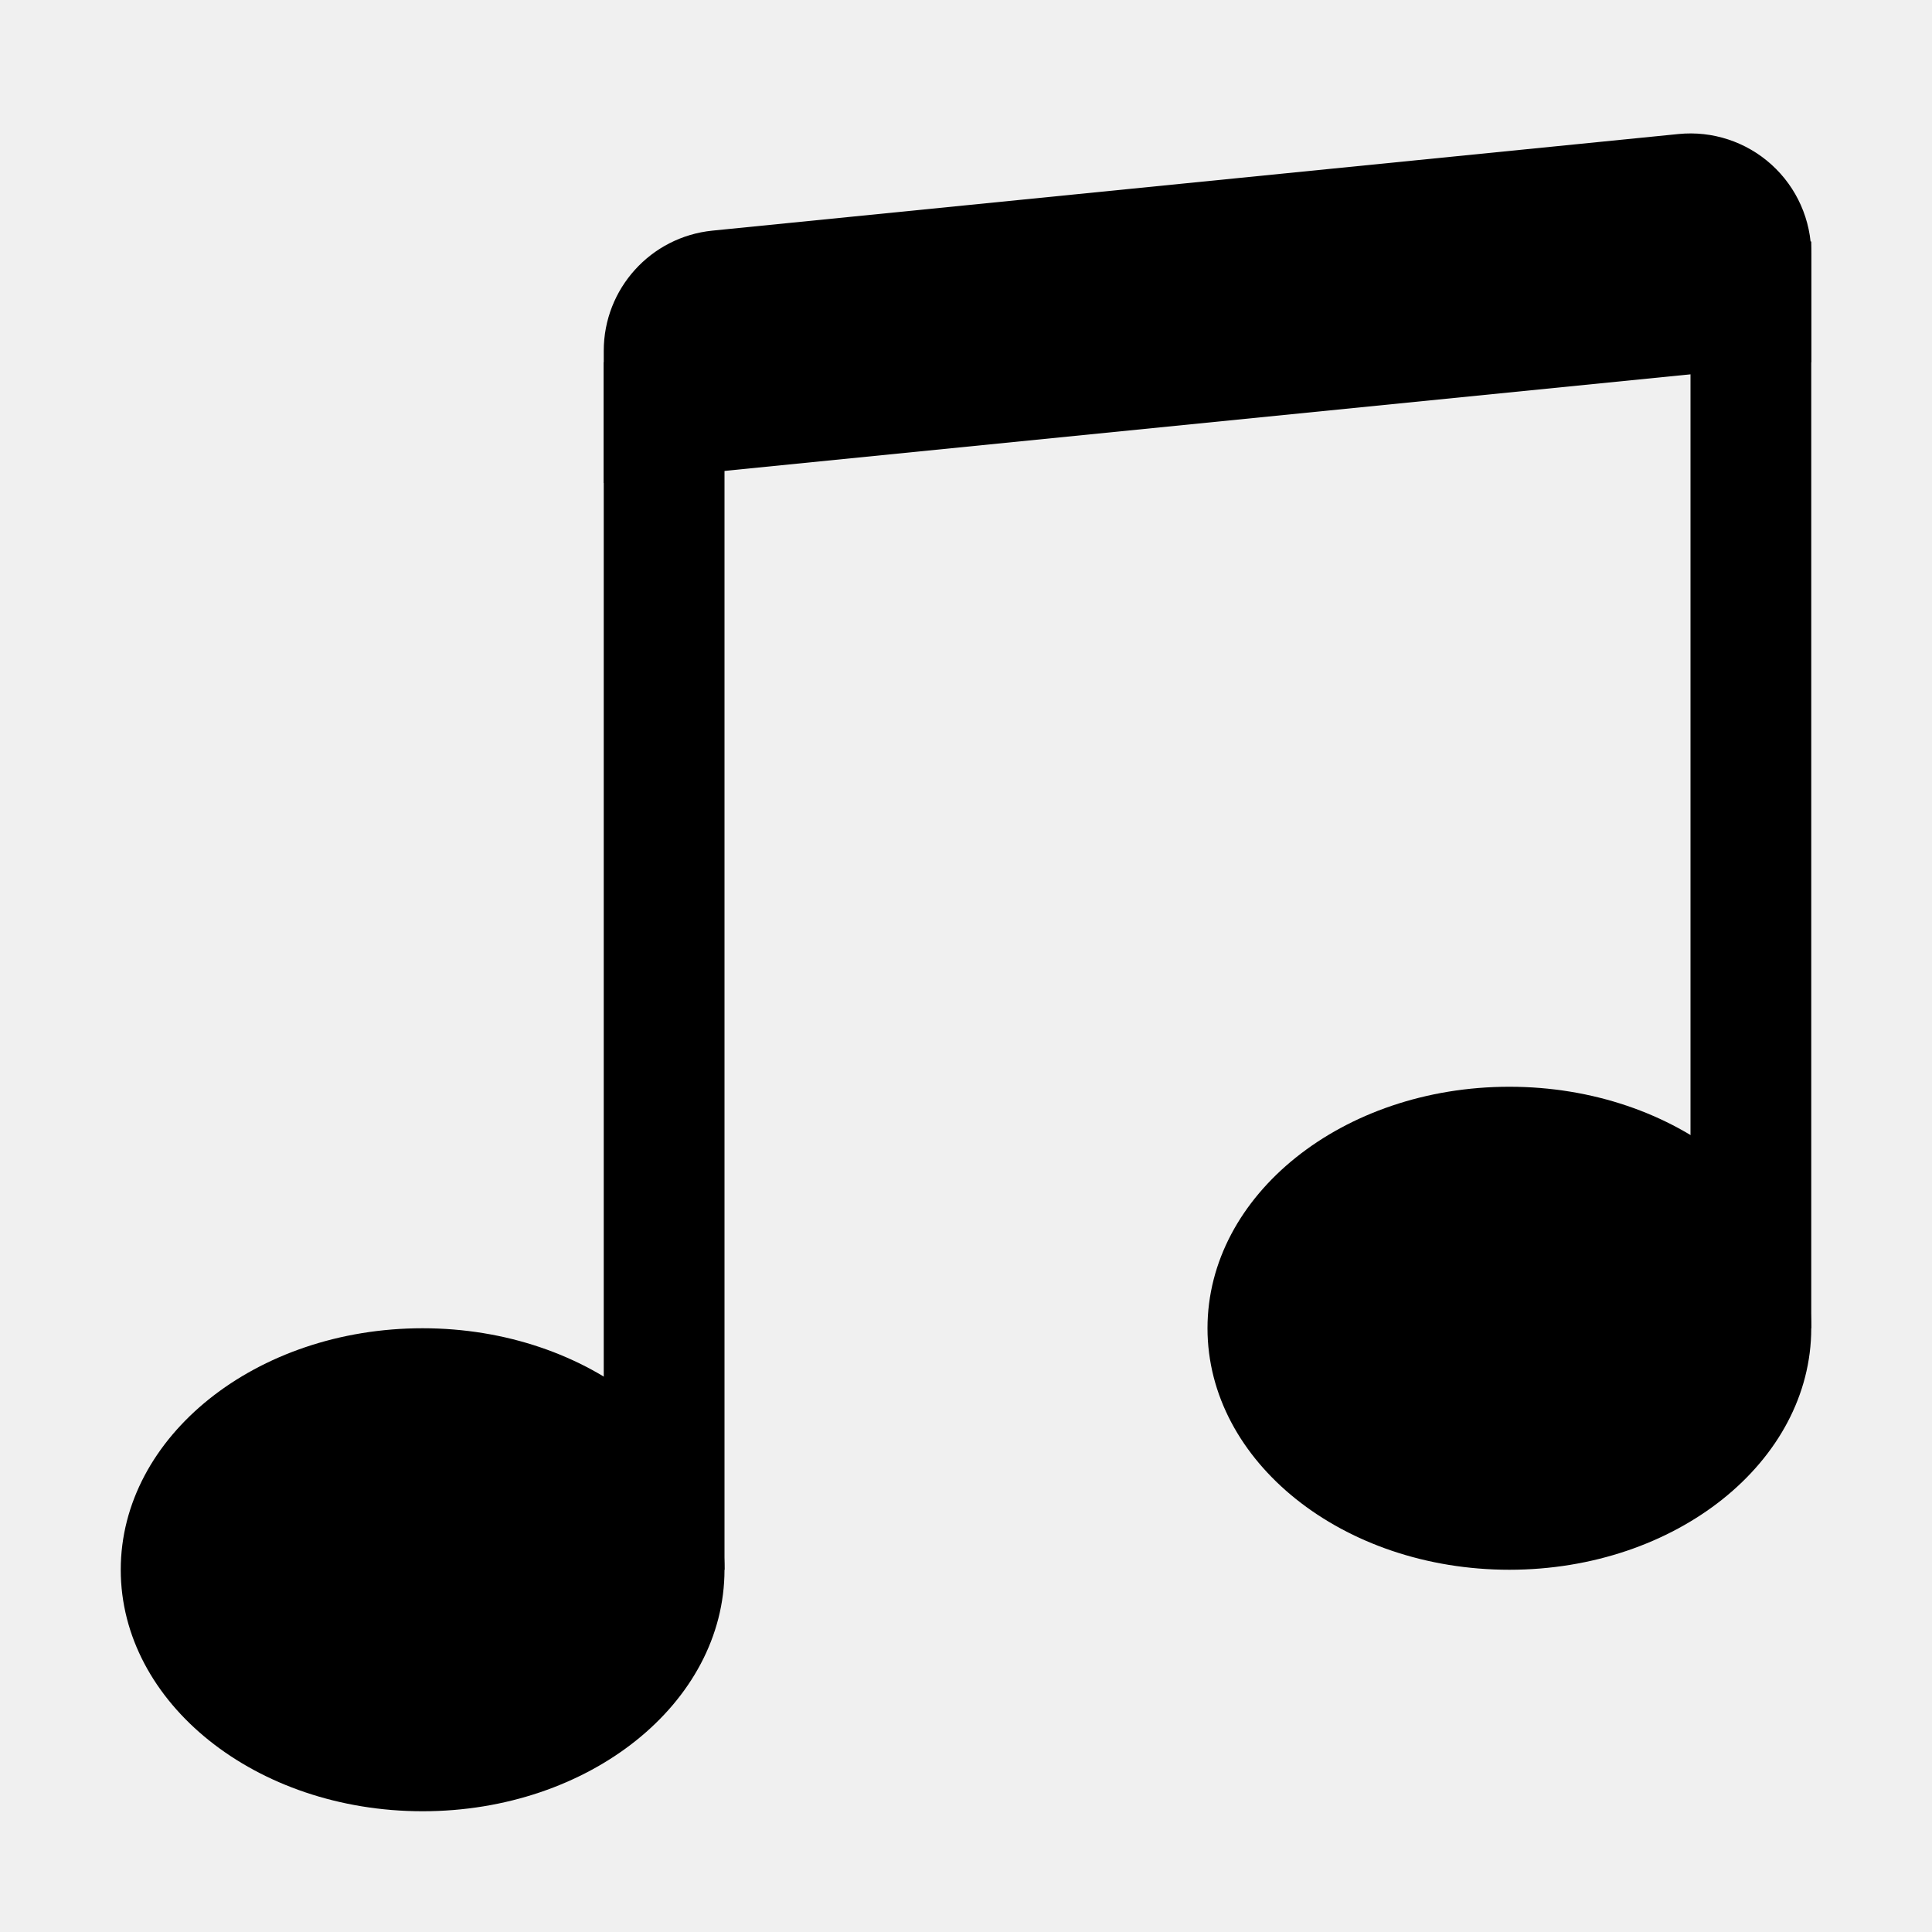
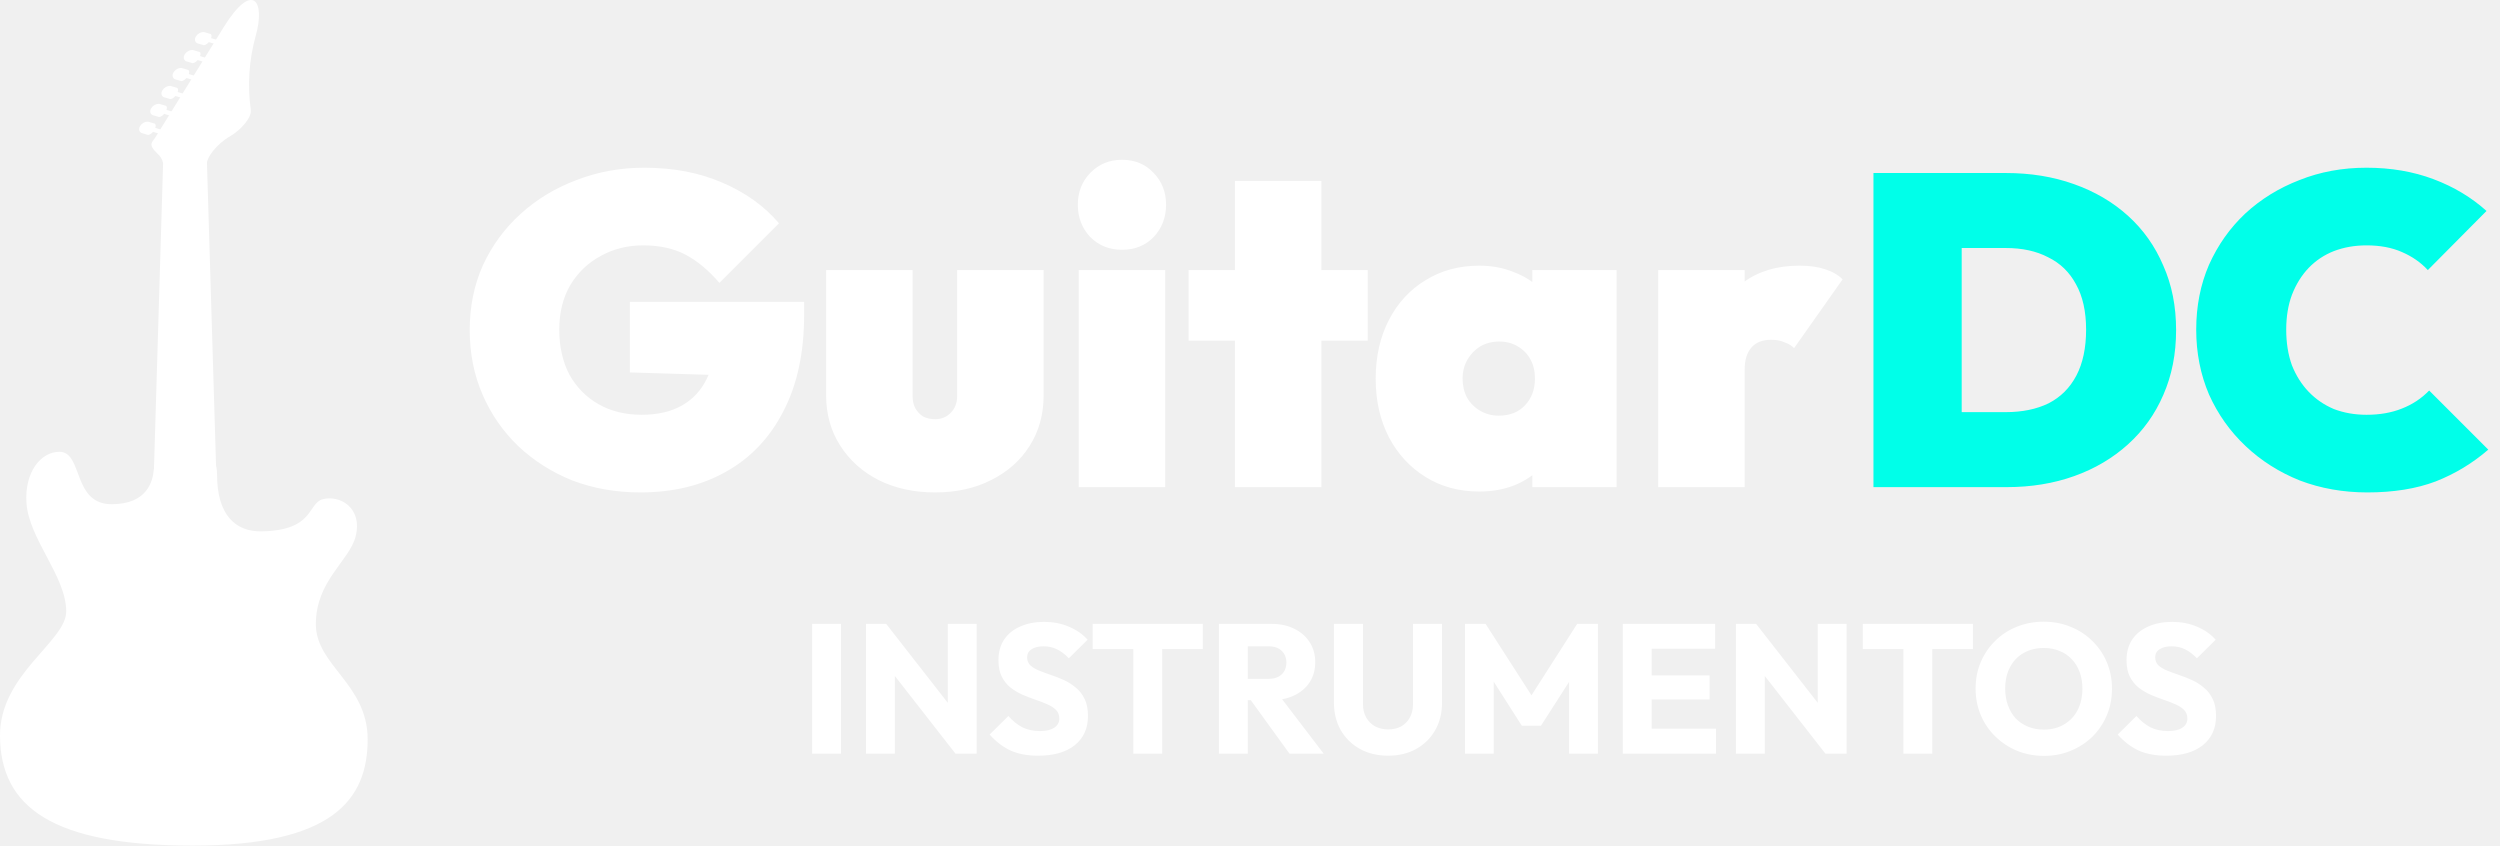
- <svg xmlns="http://www.w3.org/2000/svg" width="16" height="16" fill="currentColor" class="bi bi-music-note-beamed" viewBox="0 0 16 16">
-   <path d="M6 13c0 1.105-1.12 2-2.5 2S1 14.105 1 13c0-1.104 1.12-2 2.5-2s2.5.896 2.5 2zm9-2c0 1.105-1.12 2-2.5 2s-2.5-.895-2.5-2 1.12-2 2.5-2 2.5.895 2.5 2z" />
-   <path fill-rule="evenodd" d="M14 11V2h1v9h-1zM6 3v10H5V3h1z" />
-   <path d="M5 2.905a1 1 0 0 1 .9-.995l8-.8a1 1 0 0 1 1.1.995V3L5 4V2.905z" />
+ <svg xmlns="http://www.w3.org/2000/svg" width="272" height="92" viewBox="0 0 272 92" fill="none">
+   <path d="M69.68 53.576C67.024 53.576 64.56 53.144 62.288 52.28C60.048 51.384 58.08 50.136 56.384 48.536C54.72 46.936 53.424 45.064 52.496 42.92C51.568 40.776 51.104 38.44 51.104 35.912C51.104 33.352 51.584 31 52.544 28.856C53.536 26.712 54.896 24.856 56.624 23.288C58.384 21.688 60.416 20.456 62.72 19.592C65.024 18.696 67.488 18.248 70.112 18.248C73.28 18.248 76.112 18.792 78.608 19.88C81.136 20.968 83.184 22.44 84.752 24.296L78.272 30.776C77.088 29.4 75.856 28.376 74.576 27.704C73.296 27.032 71.76 26.696 69.968 26.696C68.272 26.696 66.736 27.08 65.36 27.848C63.984 28.584 62.88 29.64 62.048 31.016C61.248 32.392 60.848 34.008 60.848 35.864C60.848 37.72 61.216 39.352 61.952 40.76C62.72 42.136 63.776 43.208 65.12 43.976C66.464 44.744 68.032 45.128 69.824 45.128C71.552 45.128 73.008 44.792 74.192 44.12C75.376 43.448 76.272 42.488 76.88 41.24C77.52 39.992 77.84 38.52 77.84 36.824L84.416 41L68.528 40.52V32.84H87.488V34.28C87.488 38.376 86.736 41.864 85.232 44.744C83.76 47.624 81.68 49.816 78.992 51.32C76.336 52.824 73.232 53.576 69.68 53.576ZM101.738 53.576C99.434 53.576 97.386 53.128 95.594 52.232C93.834 51.336 92.442 50.088 91.418 48.488C90.394 46.888 89.882 45.064 89.882 43.016V29.384H99.29V43.112C99.29 43.592 99.386 44.024 99.578 44.408C99.802 44.792 100.09 45.096 100.442 45.32C100.826 45.512 101.258 45.608 101.738 45.608C102.41 45.608 102.97 45.384 103.418 44.936C103.898 44.456 104.138 43.848 104.138 43.112V29.384H113.546V43.016C113.546 45.096 113.034 46.936 112.01 48.536C111.018 50.104 109.626 51.336 107.834 52.232C106.074 53.128 104.042 53.576 101.738 53.576ZM117.364 53V29.384H126.772V53H117.364ZM122.068 27.176C120.692 27.176 119.54 26.712 118.612 25.784C117.716 24.824 117.268 23.656 117.268 22.28C117.268 20.904 117.716 19.752 118.612 18.824C119.54 17.864 120.692 17.384 122.068 17.384C123.476 17.384 124.628 17.864 125.524 18.824C126.42 19.752 126.868 20.904 126.868 22.28C126.868 23.656 126.42 24.824 125.524 25.784C124.628 26.712 123.476 27.176 122.068 27.176ZM134.36 53V19.688H143.768V53H134.36ZM129.32 37.064V29.384H148.808V37.064H129.32ZM160.955 53.48C158.747 53.48 156.795 52.952 155.099 51.896C153.403 50.84 152.075 49.4 151.115 47.576C150.155 45.72 149.675 43.592 149.675 41.192C149.675 38.792 150.155 36.664 151.115 34.808C152.075 32.952 153.403 31.512 155.099 30.488C156.795 29.432 158.747 28.904 160.955 28.904C162.331 28.904 163.595 29.144 164.747 29.624C165.931 30.072 166.907 30.712 167.675 31.544C168.475 32.376 168.987 33.336 169.211 34.424V47.96C168.987 49.048 168.475 50.008 167.675 50.84C166.907 51.672 165.931 52.328 164.747 52.808C163.595 53.256 162.331 53.48 160.955 53.48ZM163.067 45.224C164.251 45.224 165.195 44.856 165.899 44.12C166.635 43.352 167.003 42.376 167.003 41.192C167.003 40.392 166.843 39.704 166.523 39.128C166.203 38.52 165.739 38.04 165.131 37.688C164.555 37.336 163.883 37.16 163.115 37.16C162.347 37.16 161.659 37.336 161.051 37.688C160.475 38.04 160.011 38.52 159.659 39.128C159.307 39.736 159.131 40.424 159.131 41.192C159.131 41.96 159.291 42.648 159.611 43.256C159.963 43.864 160.443 44.344 161.051 44.696C161.659 45.048 162.331 45.224 163.067 45.224ZM166.715 53V46.664L168.011 40.904L166.715 35.192V29.384H175.883V53H166.715ZM180.412 53V29.384H189.82V53H180.412ZM189.82 40.232L185.452 36.344C186.668 33.784 188.076 31.912 189.676 30.728C191.308 29.512 193.34 28.904 195.772 28.904C196.86 28.904 197.788 29.032 198.556 29.288C199.356 29.544 199.996 29.912 200.476 30.392L195.196 37.88C194.972 37.624 194.636 37.416 194.188 37.256C193.772 37.064 193.276 36.968 192.7 36.968C191.74 36.968 191.02 37.256 190.54 37.832C190.06 38.376 189.82 39.176 189.82 40.232Z" fill="white" />
+   <path d="M88.36 82V67.88H91.5V82H88.36ZM94.219 82V67.88H96.419L97.359 70.7V82H94.219ZM103.959 82L95.639 71.34L96.419 67.88L104.739 78.54L103.959 82ZM103.959 82L103.119 79.18V67.88H106.259V82H103.959ZM112.952 82.22C111.792 82.22 110.792 82.033 109.952 81.66C109.125 81.273 108.365 80.693 107.672 79.92L109.712 77.9C110.165 78.42 110.665 78.827 111.212 79.12C111.772 79.4 112.418 79.54 113.152 79.54C113.818 79.54 114.332 79.42 114.692 79.18C115.065 78.94 115.252 78.607 115.252 78.18C115.252 77.793 115.132 77.48 114.892 77.24C114.652 77 114.332 76.793 113.932 76.62C113.545 76.447 113.112 76.28 112.632 76.12C112.165 75.96 111.698 75.78 111.232 75.58C110.765 75.367 110.332 75.107 109.932 74.8C109.545 74.48 109.232 74.087 108.992 73.62C108.752 73.14 108.632 72.54 108.632 71.82C108.632 70.953 108.838 70.207 109.252 69.58C109.678 68.953 110.265 68.48 111.012 68.16C111.758 67.827 112.618 67.66 113.592 67.66C114.578 67.66 115.478 67.833 116.292 68.18C117.118 68.527 117.798 69 118.332 69.6L116.292 71.62C115.865 71.18 115.432 70.853 114.992 70.64C114.565 70.427 114.078 70.32 113.532 70.32C112.985 70.32 112.552 70.427 112.232 70.64C111.912 70.84 111.752 71.133 111.752 71.52C111.752 71.88 111.872 72.173 112.112 72.4C112.352 72.613 112.665 72.8 113.052 72.96C113.452 73.12 113.885 73.28 114.352 73.44C114.832 73.6 115.305 73.787 115.772 74C116.238 74.213 116.665 74.487 117.052 74.82C117.452 75.14 117.772 75.553 118.012 76.06C118.252 76.553 118.372 77.167 118.372 77.9C118.372 79.247 117.892 80.307 116.932 81.08C115.972 81.84 114.645 82.22 112.952 82.22ZM123.304 82V68.08H126.444V82H123.304ZM118.884 70.62V67.88H130.864V70.62H118.884ZM135.018 76.18V73.86H137.998C138.624 73.86 139.104 73.7 139.438 73.38C139.784 73.06 139.958 72.627 139.958 72.08C139.958 71.573 139.791 71.153 139.458 70.82C139.124 70.487 138.644 70.32 138.018 70.32H135.018V67.88H138.378C139.311 67.88 140.131 68.06 140.838 68.42C141.544 68.767 142.098 69.253 142.498 69.88C142.898 70.507 143.098 71.227 143.098 72.04C143.098 72.867 142.898 73.593 142.498 74.22C142.098 74.833 141.538 75.313 140.818 75.66C140.098 76.007 139.251 76.18 138.278 76.18H135.018ZM132.618 82V67.88H135.758V82H132.618ZM140.298 82L135.898 75.92L138.778 75.14L144.018 82H140.298ZM151.032 82.22C149.872 82.22 148.846 81.973 147.952 81.48C147.072 80.987 146.379 80.307 145.872 79.44C145.379 78.56 145.132 77.56 145.132 76.44V67.88H148.292V76.62C148.292 77.18 148.412 77.667 148.652 78.08C148.892 78.493 149.219 78.813 149.632 79.04C150.059 79.253 150.526 79.36 151.032 79.36C151.566 79.36 152.032 79.253 152.432 79.04C152.832 78.813 153.146 78.5 153.372 78.1C153.612 77.687 153.732 77.2 153.732 76.64V67.88H156.892V76.46C156.892 77.58 156.646 78.573 156.152 79.44C155.659 80.307 154.972 80.987 154.092 81.48C153.212 81.973 152.192 82.22 151.032 82.22ZM159.395 82V67.88H161.635L167.195 76.54H166.055L171.595 67.88H173.855V82H170.715V73.18L171.275 73.32L167.655 78.96H165.575L161.975 73.32L162.515 73.18V82H159.395ZM176.563 82V67.88H179.703V82H176.563ZM178.963 82V79.28H186.703V82H178.963ZM178.963 76.1V73.48H186.003V76.1H178.963ZM178.963 70.58V67.88H186.603V70.58H178.963ZM188.868 82V67.88H191.068L192.008 70.7V82H188.868ZM198.608 82L190.288 71.34L191.068 67.88L199.388 78.54L198.608 82ZM198.608 82L197.768 79.18V67.88H200.908V82H198.608ZM207.093 82V68.08H210.233V82H207.093ZM202.673 70.62V67.88H214.653V70.62H202.673ZM222.405 82.24C221.338 82.24 220.351 82.053 219.445 81.68C218.551 81.307 217.765 80.787 217.085 80.12C216.405 79.453 215.878 78.68 215.505 77.8C215.131 76.907 214.945 75.947 214.945 74.92C214.945 73.88 215.131 72.92 215.505 72.04C215.878 71.16 216.398 70.393 217.065 69.74C217.731 69.073 218.511 68.56 219.405 68.2C220.311 67.827 221.298 67.64 222.365 67.64C223.418 67.64 224.391 67.827 225.285 68.2C226.191 68.56 226.978 69.073 227.645 69.74C228.325 70.393 228.851 71.167 229.225 72.06C229.598 72.94 229.785 73.9 229.785 74.94C229.785 75.967 229.598 76.927 229.225 77.82C228.851 78.7 228.331 79.473 227.665 80.14C226.998 80.793 226.211 81.307 225.305 81.68C224.411 82.053 223.445 82.24 222.405 82.24ZM222.365 79.38C223.205 79.38 223.938 79.193 224.565 78.82C225.205 78.447 225.698 77.927 226.045 77.26C226.391 76.58 226.565 75.8 226.565 74.92C226.565 74.253 226.465 73.653 226.265 73.12C226.065 72.573 225.778 72.107 225.405 71.72C225.031 71.32 224.585 71.02 224.065 70.82C223.558 70.607 222.991 70.5 222.365 70.5C221.525 70.5 220.785 70.687 220.145 71.06C219.518 71.42 219.031 71.933 218.685 72.6C218.338 73.253 218.165 74.027 218.165 74.92C218.165 75.587 218.265 76.193 218.465 76.74C218.665 77.287 218.945 77.76 219.305 78.16C219.678 78.547 220.125 78.847 220.645 79.06C221.165 79.273 221.738 79.38 222.365 79.38ZM235.686 82.22C234.526 82.22 233.526 82.033 232.686 81.66C231.859 81.273 231.099 80.693 230.406 79.92L232.446 77.9C232.899 78.42 233.399 78.827 233.946 79.12C234.506 79.4 235.153 79.54 235.886 79.54C236.553 79.54 237.066 79.42 237.426 79.18C237.799 78.94 237.986 78.607 237.986 78.18C237.986 77.793 237.866 77.48 237.626 77.24C237.386 77 237.066 76.793 236.666 76.62C236.279 76.447 235.846 76.28 235.366 76.12C234.899 75.96 234.433 75.78 233.966 75.58C233.499 75.367 233.066 75.107 232.666 74.8C232.279 74.48 231.966 74.087 231.726 73.62C231.486 73.14 231.366 72.54 231.366 71.82C231.366 70.953 231.573 70.207 231.986 69.58C232.413 68.953 232.999 68.48 233.746 68.16C234.493 67.827 235.353 67.66 236.326 67.66C237.313 67.66 238.213 67.833 239.026 68.18C239.853 68.527 240.533 69 241.066 69.6L239.026 71.62C238.599 71.18 238.166 70.853 237.726 70.64C237.299 70.427 236.813 70.32 236.266 70.32C235.719 70.32 235.286 70.427 234.966 70.64C234.646 70.84 234.486 71.133 234.486 71.52C234.486 71.88 234.606 72.173 234.846 72.4C235.086 72.613 235.399 72.8 235.786 72.96C236.186 73.12 236.619 73.28 237.086 73.44C237.566 73.6 238.039 73.787 238.506 74C238.973 74.213 239.399 74.487 239.786 74.82C240.186 75.14 240.506 75.553 240.746 76.06C240.986 76.553 241.106 77.167 241.106 77.9C241.106 79.247 240.626 80.307 239.666 81.08C238.706 81.84 237.379 82.22 235.686 82.22Z" fill="white" />
+   <path d="M210.264 53V44.84H218.232C220.024 44.84 221.576 44.52 222.888 43.88C224.2 43.208 225.208 42.2 225.912 40.856C226.616 39.512 226.968 37.848 226.968 35.864C226.968 33.88 226.6 32.232 225.864 30.92C225.16 29.608 224.152 28.632 222.84 27.992C221.56 27.32 220.024 26.984 218.232 26.984H209.784V18.824H218.232C220.92 18.824 223.384 19.224 225.624 20.024C227.896 20.824 229.864 21.976 231.528 23.48C233.192 24.984 234.472 26.792 235.368 28.904C236.296 30.984 236.76 33.32 236.76 35.912C236.76 38.504 236.296 40.856 235.368 42.968C234.472 45.048 233.192 46.84 231.528 48.344C229.864 49.848 227.912 51 225.672 51.8C223.432 52.6 220.984 53 218.328 53H210.264ZM203.832 53V18.824H213.432V53H203.832ZM257.572 53.576C254.948 53.576 252.5 53.144 250.228 52.28C247.988 51.384 246.02 50.136 244.324 48.536C242.628 46.936 241.3 45.064 240.34 42.92C239.412 40.744 238.948 38.392 238.948 35.864C238.948 33.304 239.412 30.952 240.34 28.808C241.3 26.664 242.612 24.808 244.276 23.24C245.972 21.672 247.94 20.456 250.18 19.592C252.42 18.696 254.852 18.248 257.476 18.248C260.132 18.248 262.564 18.664 264.772 19.496C266.98 20.328 268.9 21.48 270.532 22.952L264.148 29.384C263.38 28.552 262.436 27.896 261.316 27.416C260.228 26.936 258.948 26.696 257.476 26.696C256.196 26.696 255.012 26.904 253.924 27.32C252.868 27.736 251.956 28.344 251.188 29.144C250.42 29.944 249.812 30.92 249.364 32.072C248.948 33.192 248.74 34.456 248.74 35.864C248.74 37.304 248.948 38.6 249.364 39.752C249.812 40.872 250.42 41.832 251.188 42.632C251.956 43.432 252.868 44.056 253.924 44.504C255.012 44.92 256.196 45.128 257.476 45.128C258.916 45.128 260.196 44.904 261.316 44.456C262.468 44.008 263.46 43.352 264.292 42.488L270.724 48.92C269.028 50.392 267.124 51.544 265.012 52.376C262.9 53.176 260.42 53.576 257.572 53.576Z" fill="#00FFE9" />
+   <path fill-rule="evenodd" clip-rule="evenodd" d="M6.491 49.155C4.473 49.132 2.657 51.334 2.879 54.707C3.142 58.672 7.204 62.697 7.204 66.527C7.204 69.807 -0.067 73.365 0 80.106C0.068 87.785 5.65 92 20.952 92C36.254 92 40 86.971 40 80.434C40 74.42 34.364 72.407 34.364 67.91C34.364 63.182 38.009 61.026 38.688 58.38C39.489 55.248 36.967 53.823 35.103 54.318C33.449 54.781 34.202 57.728 28.431 57.811C25.66 57.853 23.616 56.067 23.616 51.644C23.616 47.221 17.132 46.74 16.741 51.08C16.62 52.366 16.029 54.846 12.161 54.859C7.856 54.864 9.06 49.206 6.491 49.155Z" fill="white" />
+   <path fill-rule="evenodd" clip-rule="evenodd" d="M16.553 57.686H23.717L22.472 16.215H17.791L16.553 57.686Z" fill="white" />
+   <path fill-rule="evenodd" clip-rule="evenodd" d="M27.288 11.968C26.914 9.302 27.086 6.612 27.799 3.978C28.923 0.088 27.483 -2.105 24.356 2.928L16.863 15.012C16.567 15.475 16.076 15.688 17.071 16.655C17.437 16.968 17.67 17.344 17.744 17.742H22.513C22.513 17.196 23.434 15.743 25.116 14.772C26.151 14.17 27.396 12.819 27.288 11.968Z" fill="white" />
+   <path d="M22.468 4.005L22.203 4.43L24.293 5.045L24.558 4.62L22.468 4.005Z" fill="white" />
+   <path fill-rule="evenodd" clip-rule="evenodd" d="M22.17 4.918L21.443 4.705C20.872 4.353 21.443 3.451 22.203 3.488L22.923 3.701C23.239 3.978 22.674 4.885 22.17 4.918Z" fill="white" />
+   <path d="M21.253 5.958L20.988 6.383L23.078 6.998L23.343 6.573L21.253 5.958Z" fill="white" />
+   <path fill-rule="evenodd" clip-rule="evenodd" d="M20.952 6.875L20.226 6.657C19.654 6.305 20.226 5.403 20.986 5.44L21.746 5.667C22.022 5.931 21.457 6.838 20.952 6.875Z" fill="white" />
+   <path d="M20.041 7.912L19.776 8.337L21.866 8.953L22.13 8.528L20.041 7.912Z" fill="white" />
+   <path fill-rule="evenodd" clip-rule="evenodd" d="M19.728 8.827L19.009 8.614C18.437 8.262 19.009 7.356 19.762 7.397L20.488 7.61C20.811 7.883 20.246 8.79 19.728 8.827Z" fill="white" />
+   <path d="M18.817 9.863L18.553 10.288L20.643 10.903L20.908 10.478L18.817 9.863Z" fill="white" />
+   <path fill-rule="evenodd" clip-rule="evenodd" d="M18.524 10.779L17.798 10.566C17.226 10.215 17.798 9.308 18.558 9.35L19.278 9.562C19.594 9.831 19.056 10.756 18.524 10.779Z" fill="white" />
+   <path d="M17.614 11.814L17.349 12.24L19.439 12.855L19.704 12.43L17.614 11.814Z" fill="white" />
+   <path fill-rule="evenodd" clip-rule="evenodd" d="M17.307 12.732L16.58 12.519C16.009 12.167 16.58 11.26 17.34 11.302L18.067 11.515C18.383 11.788 17.811 12.699 17.307 12.732Z" fill="white" />
+   <path d="M16.395 13.769L16.13 14.194L18.22 14.809L18.485 14.384L16.395 13.769Z" fill="white" />
+   <path fill-rule="evenodd" clip-rule="evenodd" d="M16.096 14.684L15.37 14.457C14.798 14.106 15.37 13.199 16.123 13.24L16.849 13.453C17.166 13.745 16.601 14.652 16.096 14.684Z" fill="white" />
</svg>
